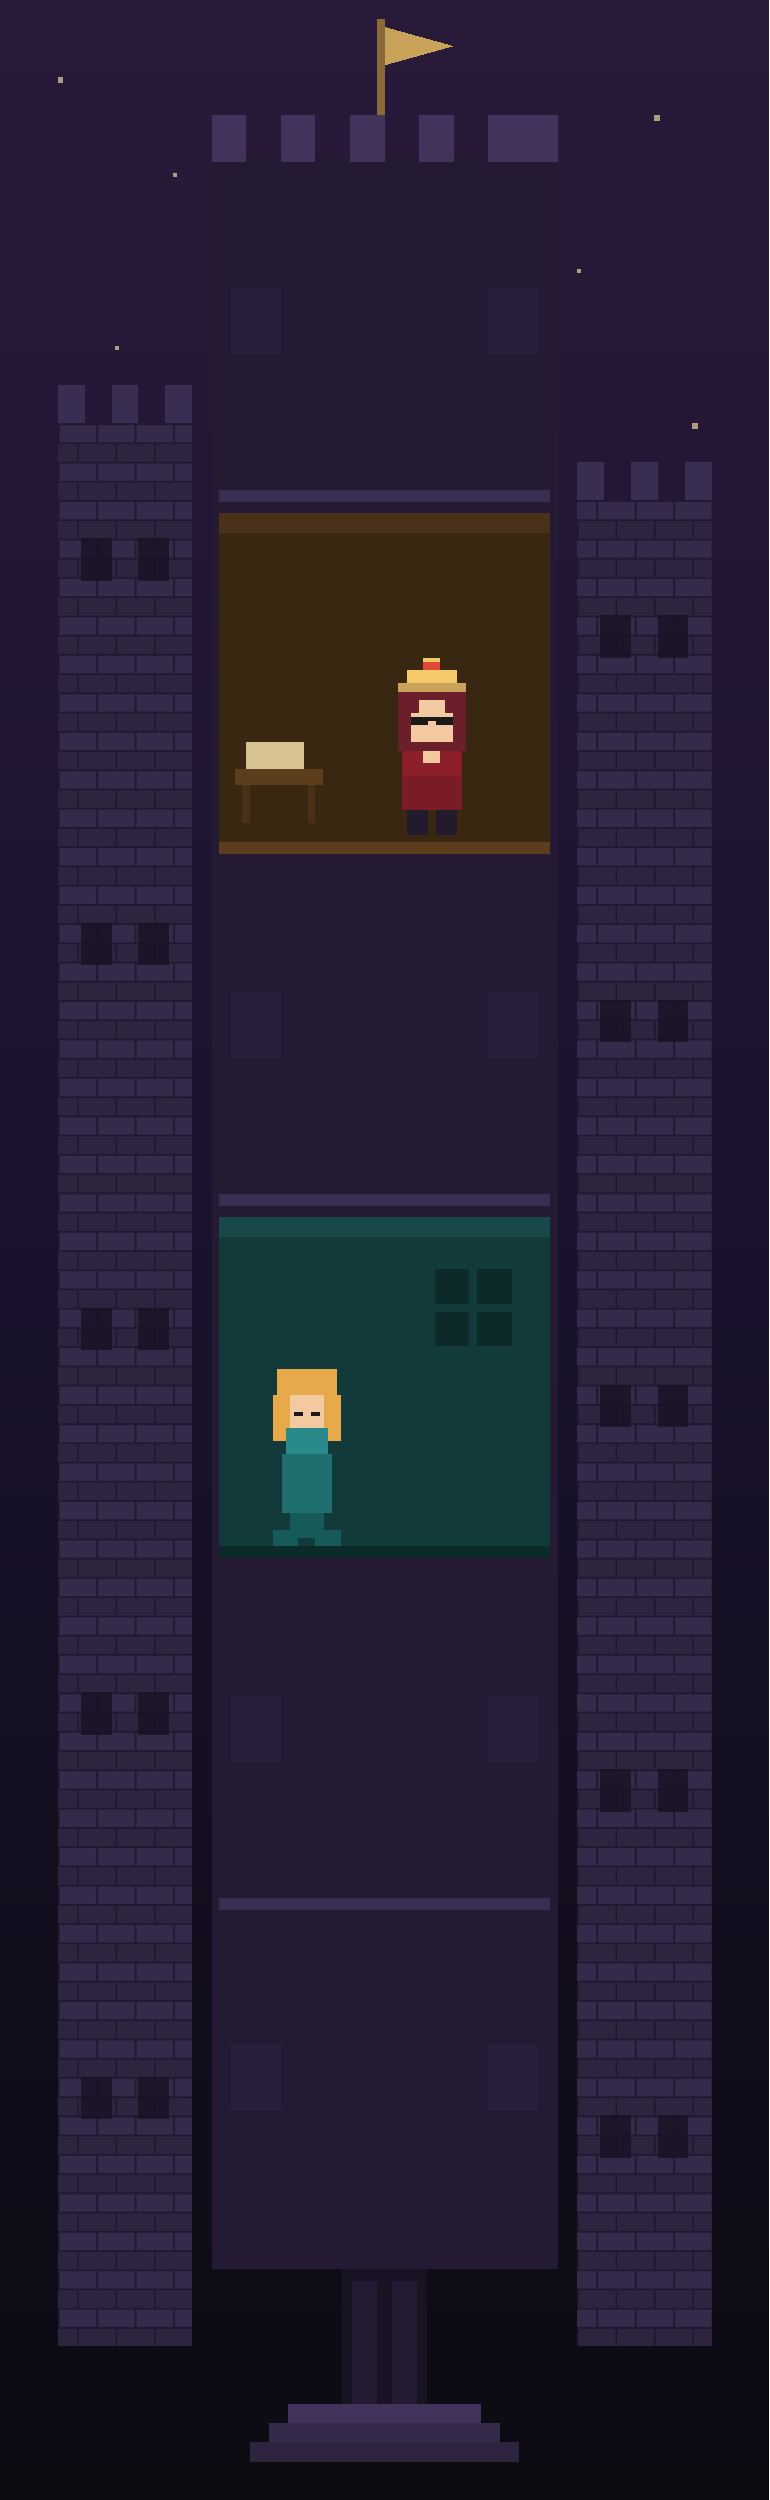
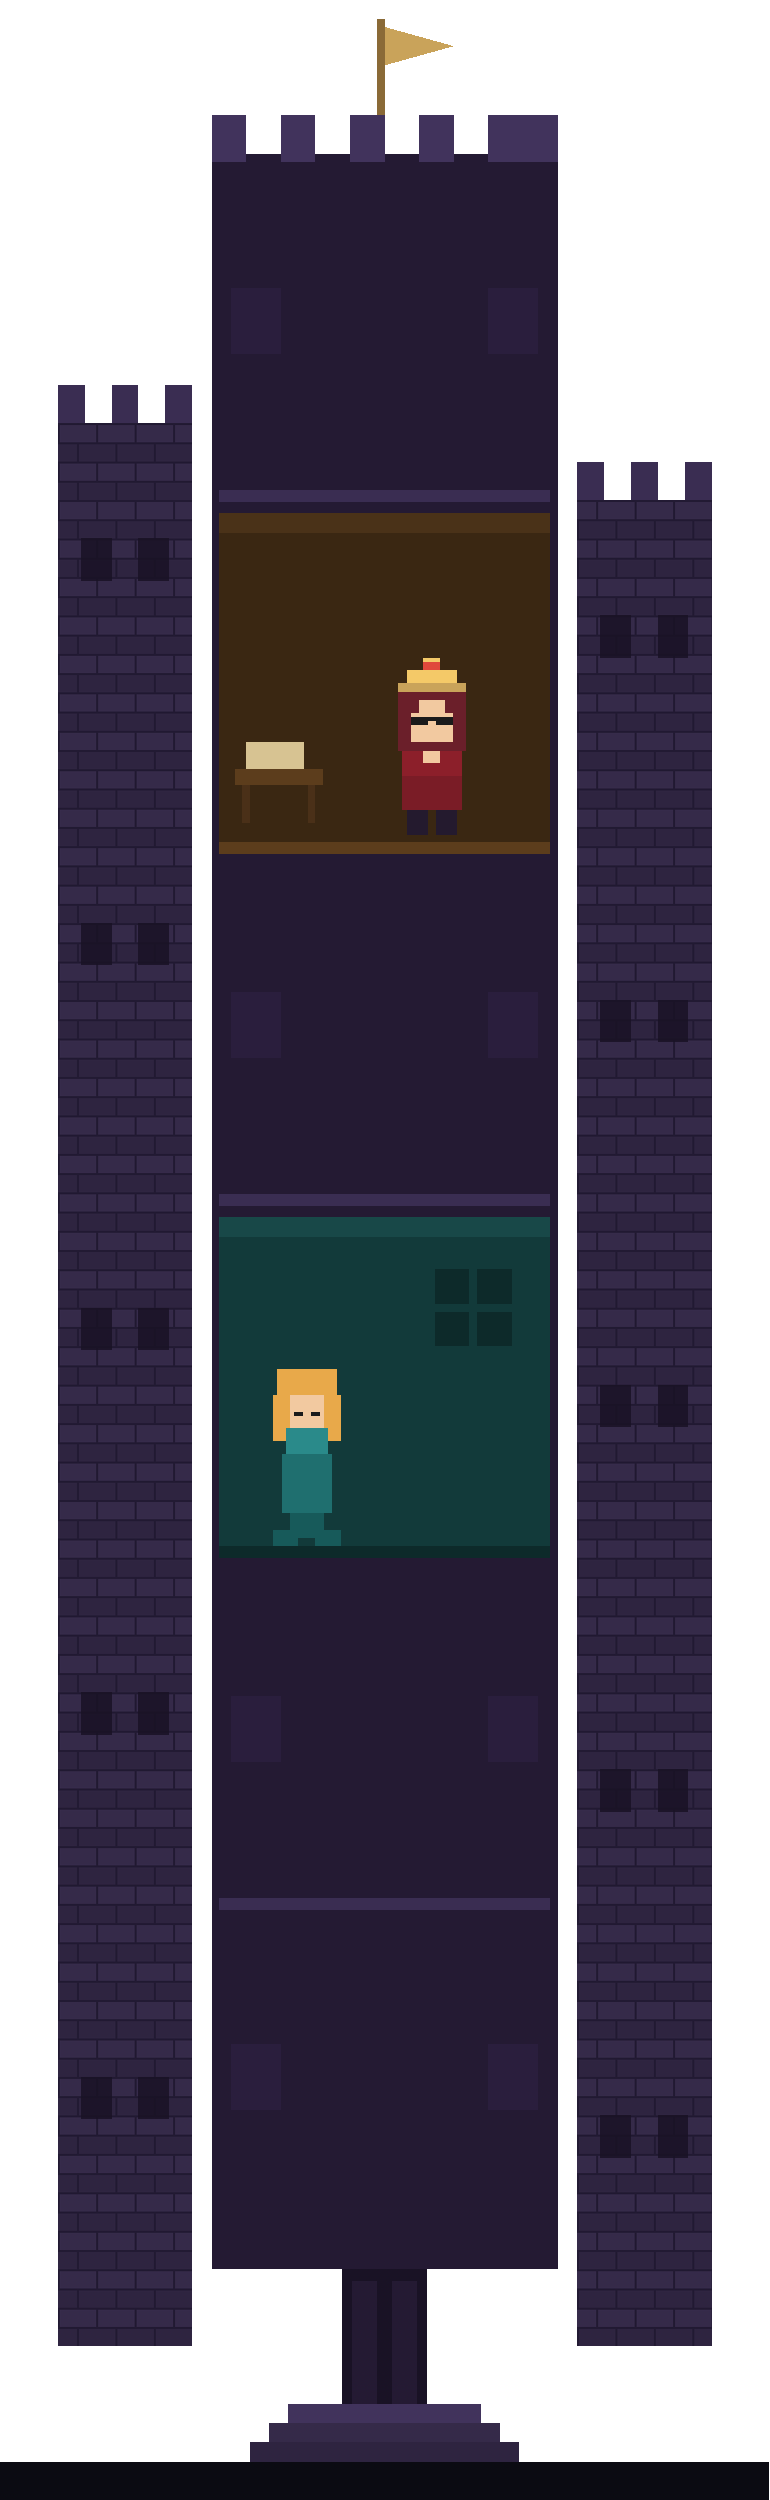
<svg xmlns="http://www.w3.org/2000/svg" viewBox="0 0 400 1300" shape-rendering="crispEdges">
  <defs>
-     <linearGradient id="dusk" x1="0" y1="0" x2="0" y2="1">
-       <stop offset="0%" stop-color="#2a1a3a" />
-       <stop offset="45%" stop-color="#1c1330" />
-       <stop offset="100%" stop-color="#0b0b12" />
-     </linearGradient>
    <pattern id="brick" width="20" height="20" patternUnits="userSpaceOnUse">
      <rect width="20" height="20" fill="#2e2440" />
      <rect width="20" height="10" fill="#352a49" />
      <rect x="0" y="0" width="20" height="1" fill="#221a33" />
      <rect x="0" y="10" width="20" height="1" fill="#221a33" />
      <rect x="10" y="0" width="1" height="10" fill="#221a33" />
      <rect x="0" y="10" width="1" height="10" fill="#221a33" />
    </pattern>
    <g id="char-binggraeus">
      <rect x="6" y="0" width="4" height="3" fill="#f4c968" />
      <rect x="2" y="3" width="12" height="3" fill="#f4c968" />
      <rect x="6" y="1" width="4" height="2" fill="#e0483c" />
      <rect x="0" y="6" width="16" height="2" fill="#c9a35a" />
      <rect x="0" y="8" width="16" height="14" fill="#6b1f2a" />
      <rect x="3" y="10" width="10" height="10" fill="#f2c9a0" />
      <rect x="2" y="8" width="3" height="5" fill="#6b1f2a" />
      <rect x="11" y="8" width="3" height="5" fill="#6b1f2a" />
      <rect x="3" y="14" width="4" height="2" fill="#1a1a1a" />
      <rect x="9" y="14" width="4" height="2" fill="#1a1a1a" />
      <rect x="7" y="14" width="2" height="1" fill="#1a1a1a" />
      <rect x="1" y="22" width="14" height="6" fill="#8c1f2a" />
      <rect x="6" y="22" width="4" height="3" fill="#f2c9a0" />
      <rect x="1" y="28" width="14" height="8" fill="#7a1c26" />
      <rect x="2" y="36" width="5" height="6" fill="#241a2e" />
      <rect x="9" y="36" width="5" height="6" fill="#241a2e" />
    </g>
    <g id="char-mermaid">
      <rect x="1" y="0" width="14" height="6" fill="#e8a94a" />
      <rect x="0" y="6" width="4" height="11" fill="#e8a94a" />
      <rect x="12" y="6" width="4" height="11" fill="#e8a94a" />
      <rect x="4" y="6" width="8" height="8" fill="#f2c9a0" />
      <rect x="5" y="10" width="2" height="1" fill="#1a1a1a" />
      <rect x="9" y="10" width="2" height="1" fill="#1a1a1a" />
      <rect x="3" y="14" width="10" height="6" fill="#2a8a8a" />
      <rect x="2" y="20" width="12" height="14" fill="#1f6f6f" />
      <rect x="4" y="34" width="8" height="6" fill="#175a5a" />
      <rect x="0" y="38" width="6" height="4" fill="#175a5a" />
      <rect x="10" y="38" width="6" height="4" fill="#175a5a" />
    </g>
  </defs>
-   <rect x="0" y="0" width="400" height="1300" fill="url(#dusk)" />
-   <g fill="#e8d4a0" opacity="0.7">
-     <rect x="30" y="40" width="3" height="3" />
-     <rect x="90" y="90" width="2" height="2" />
-     <rect x="340" y="60" width="3" height="3" />
-     <rect x="300" y="140" width="2" height="2" />
-     <rect x="60" y="180" width="2" height="2" />
-     <rect x="360" y="220" width="3" height="3" />
-   </g>
  <g>
    <rect x="30" y="220" width="70" height="1000" fill="url(#brick)" />
    <g fill="#3a2d52">
      <rect x="30" y="200" width="14" height="20" />
      <rect x="58" y="200" width="14" height="20" />
      <rect x="86" y="200" width="14" height="20" />
    </g>
    <g fill="#191225" opacity="0.85">
      <rect x="42" y="280" width="16" height="22" />
      <rect x="72" y="280" width="16" height="22" />
      <rect x="42" y="480" width="16" height="22" />
      <rect x="72" y="480" width="16" height="22" />
      <rect x="42" y="680" width="16" height="22" />
      <rect x="72" y="680" width="16" height="22" />
      <rect x="42" y="880" width="16" height="22" />
      <rect x="72" y="880" width="16" height="22" />
      <rect x="42" y="1080" width="16" height="22" />
      <rect x="72" y="1080" width="16" height="22" />
    </g>
  </g>
  <g>
    <rect x="300" y="260" width="70" height="960" fill="url(#brick)" />
    <g fill="#3a2d52">
      <rect x="300" y="240" width="14" height="20" />
      <rect x="328" y="240" width="14" height="20" />
      <rect x="356" y="240" width="14" height="20" />
    </g>
    <g fill="#191225" opacity="0.85">
      <rect x="312" y="320" width="16" height="22" />
      <rect x="342" y="320" width="16" height="22" />
      <rect x="312" y="520" width="16" height="22" />
      <rect x="342" y="520" width="16" height="22" />
      <rect x="312" y="720" width="16" height="22" />
      <rect x="342" y="720" width="16" height="22" />
      <rect x="312" y="920" width="16" height="22" />
      <rect x="342" y="920" width="16" height="22" />
      <rect x="312" y="1100" width="16" height="22" />
      <rect x="342" y="1100" width="16" height="22" />
    </g>
  </g>
  <rect x="110" y="80" width="180" height="1100" fill="#241a33" />
  <g fill="#41335c">
    <rect x="110" y="60" width="18" height="24" />
    <rect x="146" y="60" width="18" height="24" />
    <rect x="182" y="60" width="18" height="24" />
    <rect x="218" y="60" width="18" height="24" />
    <rect x="254" y="60" width="18" height="24" />
    <rect x="272" y="60" width="18" height="24" />
  </g>
  <rect x="196" y="10" width="4" height="50" fill="#8a6a37" />
  <path d="M200 14 L236 24 L200 34 Z" fill="#c9a35a" />
  <g class="pixel-window" data-floor="vacant">
    <rect x="114" y="84" width="172" height="177" fill="#241a33" />
    <rect x="120" y="150" width="26" height="34" fill="#2e2244" opacity="0.6" />
    <rect x="254" y="150" width="26" height="34" fill="#2e2244" opacity="0.6" />
    <rect x="114" y="255" width="172" height="6" fill="#3a2d52" />
  </g>
  <g class="pixel-window" data-floor="binggrae" data-slot="floor-binggrae">
    <rect x="114" y="267" width="172" height="177" fill="#3a2712" />
    <rect x="114" y="267" width="172" height="10" fill="#4a3218" />
    <rect x="122" y="400" width="46" height="8" fill="#5c3d1c" />
    <rect x="126" y="408" width="4" height="20" fill="#4a3018" />
    <rect x="160" y="408" width="4" height="20" fill="#4a3018" />
    <rect x="128" y="386" width="30" height="14" fill="#e8d4a0" opacity="0.9" />
    <use href="#char-binggraeus" transform="translate(207,342) scale(2.2)" />
    <rect x="114" y="438" width="172" height="6" fill="#5c3d1c" />
  </g>
  <g class="pixel-window" data-floor="vacant">
    <rect x="114" y="450" width="172" height="177" fill="#241a33" />
    <rect x="120" y="516" width="26" height="34" fill="#2e2244" opacity="0.6" />
    <rect x="254" y="516" width="26" height="34" fill="#2e2244" opacity="0.6" />
    <rect x="114" y="621" width="172" height="6" fill="#3a2d52" />
  </g>
  <g class="pixel-window" data-floor="mermaid" data-slot="floor-mermaid">
    <rect x="114" y="633" width="172" height="177" fill="#123a3a" />
    <rect x="114" y="633" width="172" height="10" fill="#184848" />
    <g fill="#0d2a2a">
      <rect x="226" y="660" width="18" height="18" />
      <rect x="248" y="660" width="18" height="18" />
      <rect x="226" y="682" width="18" height="18" />
      <rect x="248" y="682" width="18" height="18" />
    </g>
    <use href="#char-mermaid" transform="translate(142,712) scale(2.2)" />
    <rect x="114" y="804" width="172" height="6" fill="#0d2a2a" />
  </g>
  <g class="pixel-window" data-floor="vacant">
    <rect x="114" y="816" width="172" height="177" fill="#241a33" />
    <rect x="120" y="882" width="26" height="34" fill="#2e2244" opacity="0.6" />
    <rect x="254" y="882" width="26" height="34" fill="#2e2244" opacity="0.6" />
    <rect x="114" y="987" width="172" height="6" fill="#3a2d52" />
  </g>
  <g class="pixel-window" data-floor="vacant">
    <rect x="114" y="999" width="172" height="175" fill="#241a33" />
    <rect x="120" y="1063" width="26" height="34" fill="#2e2244" opacity="0.6" />
    <rect x="254" y="1063" width="26" height="34" fill="#2e2244" opacity="0.6" />
  </g>
  <rect x="178" y="1180" width="44" height="70" fill="#191225" />
  <rect x="183" y="1186" width="34" height="64" fill="#241a33" />
  <rect x="196" y="1186" width="8" height="64" fill="#191225" />
  <rect x="150" y="1250" width="100" height="10" fill="#41335c" />
  <rect x="140" y="1260" width="120" height="10" fill="#352a49" />
  <rect x="130" y="1270" width="140" height="10" fill="#2e2440" />
  <rect x="0" y="1280" width="400" height="20" fill="#0b0b12" />
</svg>
